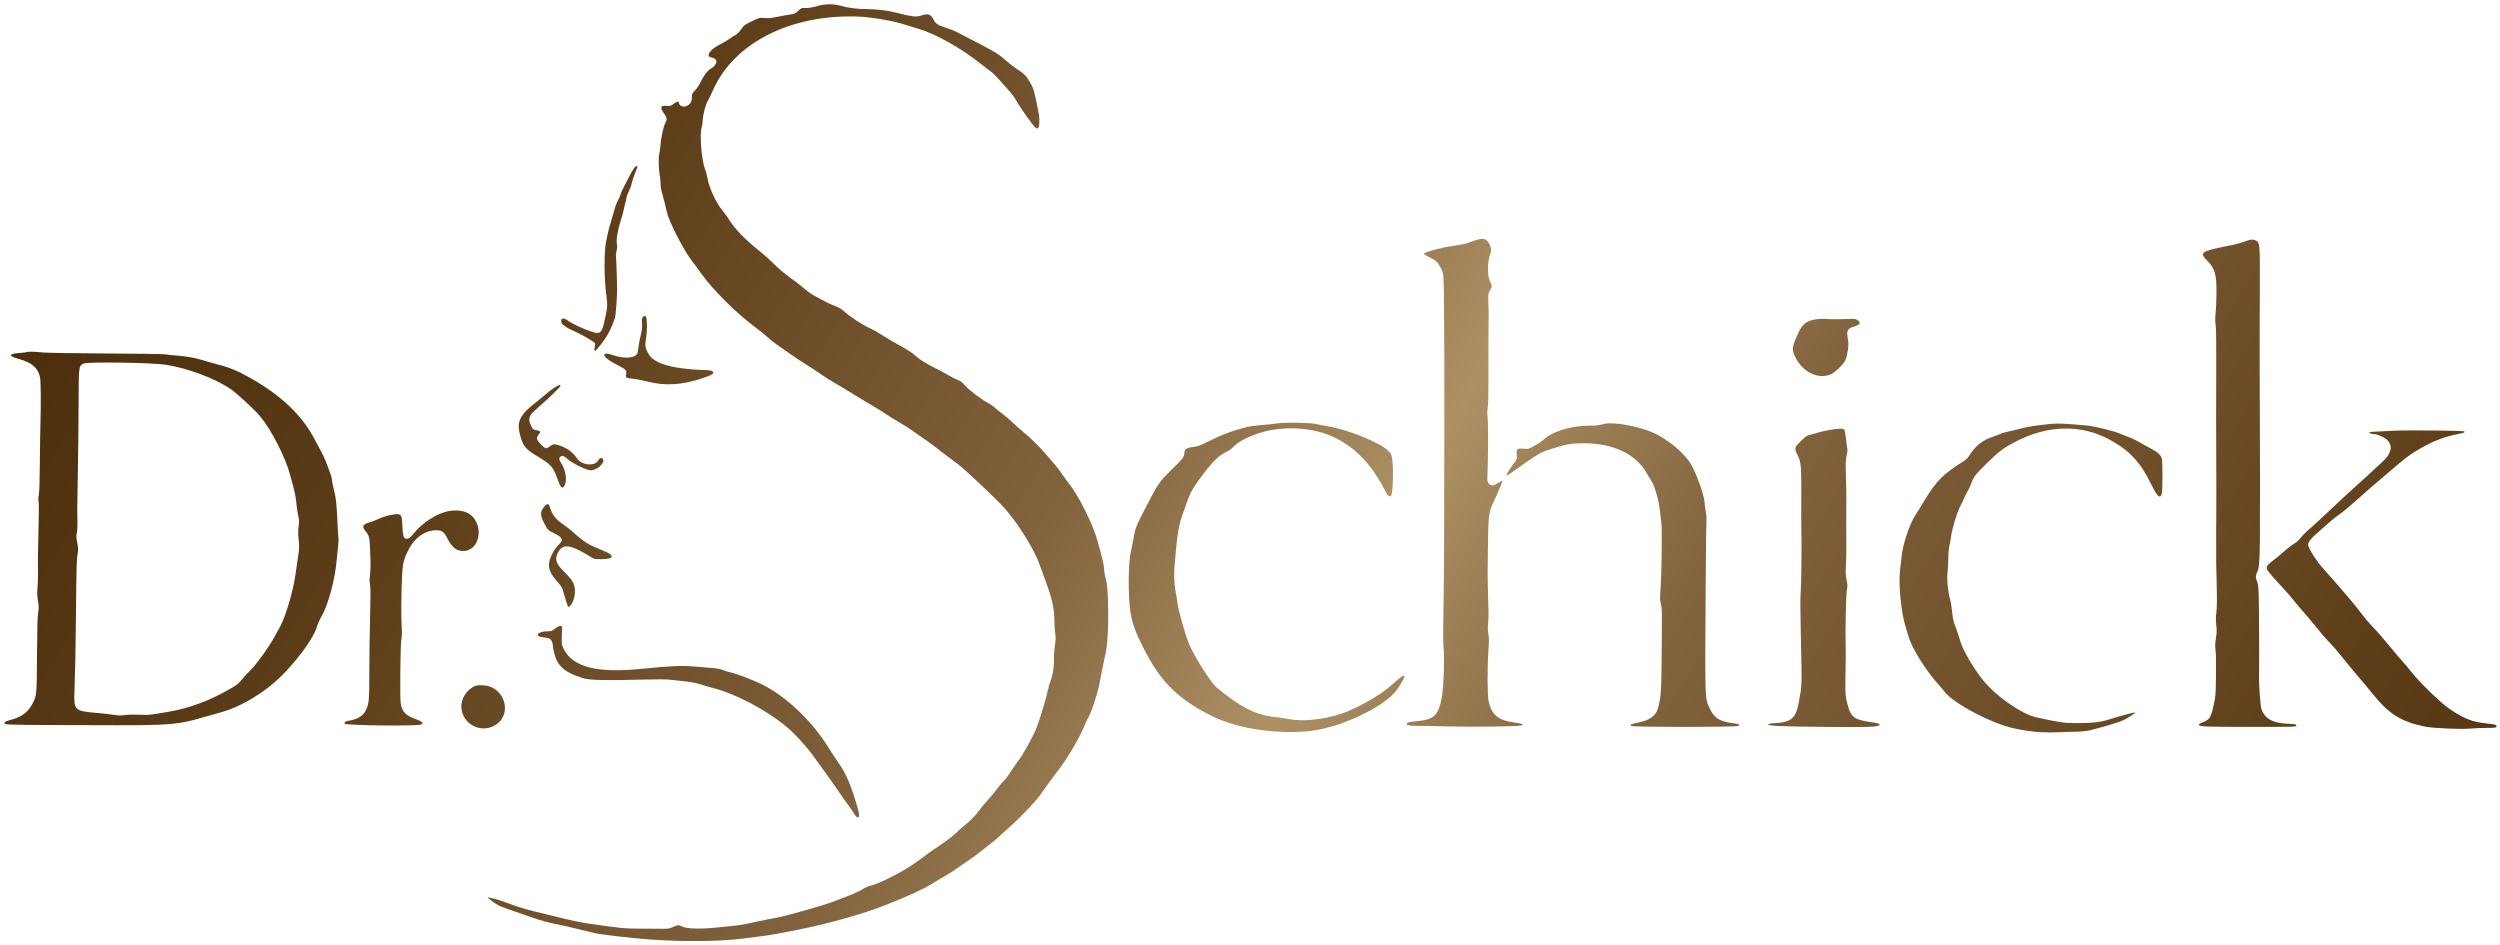
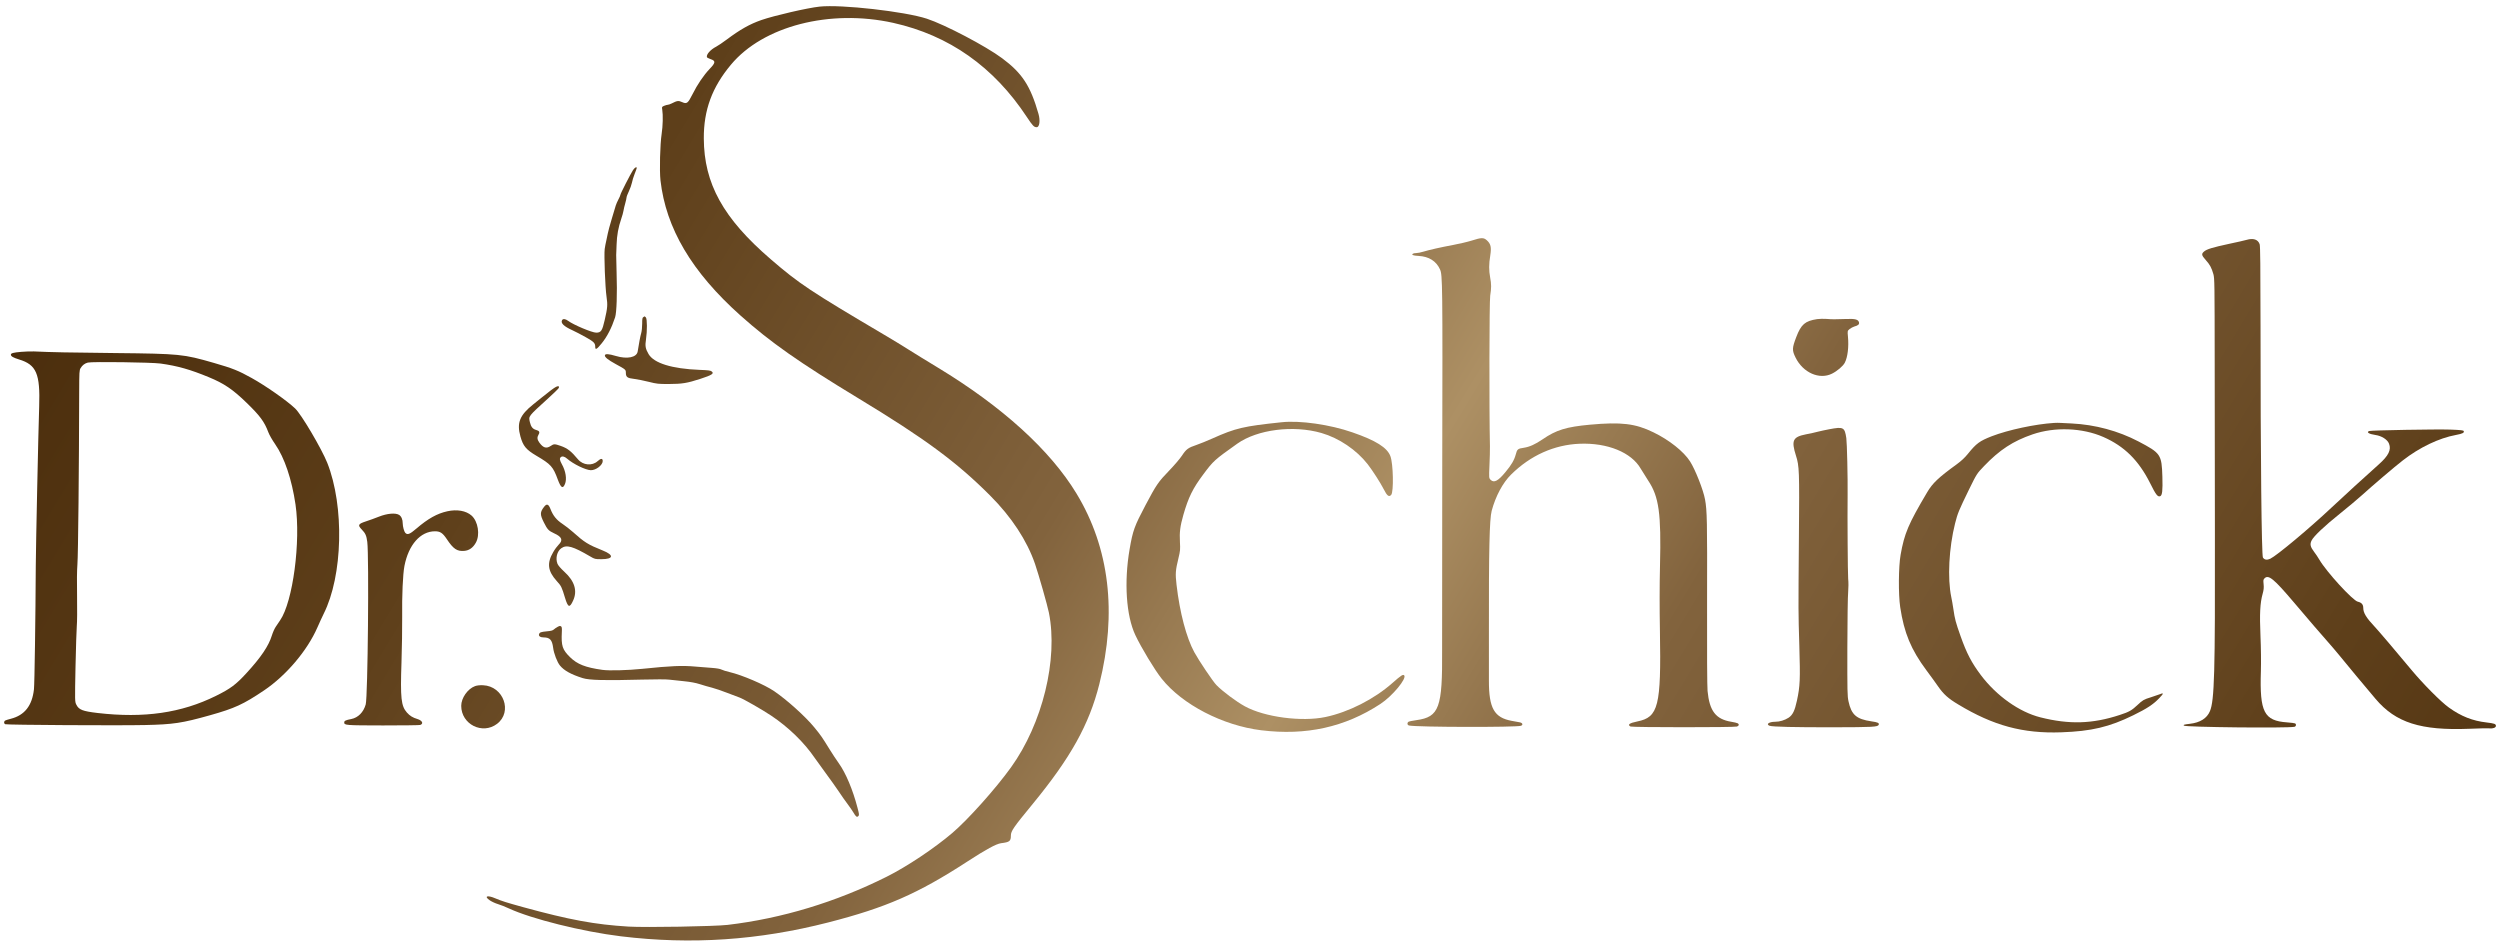
<svg xmlns="http://www.w3.org/2000/svg" viewBox="76 46 3675 1389" width="3675" height="1389" role="img" aria-label="Dr. Schick">
  <defs>
    <linearGradient id="gold" gradientUnits="userSpaceOnUse" x1="760" y1="14740" x2="37510" y2="-7484">
      <stop offset="0" stop-color="#442707" />
      <stop offset="0.22" stop-color="#5e3f1a" />
      <stop offset="0.4" stop-color="#82633d" />
      <stop offset="0.5" stop-color="#ad9064" />
      <stop offset="0.6" stop-color="#82633d" />
      <stop offset="0.8" stop-color="#5e3f1a" />
      <stop offset="1" stop-color="#442707" />
    </linearGradient>
  </defs>
  <g transform="translate(0,1520) scale(0.1,-0.1)" fill="url(#gold)" stroke="none">
-     <path d="M12770 14650 c-72 -20 -125 -29 -168 -28 -59 2 -65 0 -100 -34 -49 -47 -66 -55 -137 -63 -33 -4 -112 -18 -175 -32 -92 -19 -130 -23 -191 -18 -76 7 -76 7 -190 -49 -86 -42 -119 -63 -133 -87 -29 -49 -76 -99 -110 -116 -17 -8 -54 -33 -82 -54 -28 -21 -91 -58 -140 -82 -147 -73 -216 -175 -128 -191 104 -20 99 -101 -9 -166 -49 -29 -107 -106 -147 -195 -18 -40 -51 -91 -81 -121 -47 -51 -49 -55 -49 -112 0 -69 -38 -115 -105 -128 -38 -7 -85 22 -85 53 0 28 -30 23 -76 -12 -46 -35 -51 -37 -105 -31 -92 11 -101 -27 -30 -124 38 -52 39 -76 6 -140 -26 -51 -60 -222 -70 -347 -3 -36 -10 -84 -16 -107 -12 -45 -5 -242 11 -311 5 -22 10 -71 10 -109 0 -41 9 -100 24 -150 25 -88 50 -186 71 -281 30 -134 250 -562 359 -700 18 -22 82 -110 143 -195 175 -245 528 -595 808 -800 55 -40 127 -99 160 -130 33 -31 94 -80 135 -109 41 -28 136 -94 210 -147 74 -52 173 -118 220 -146 47 -27 141 -89 210 -137 69 -48 157 -105 195 -126 64 -35 187 -110 415 -250 47 -29 130 -79 185 -110 55 -32 133 -81 175 -110 41 -29 134 -86 207 -128 73 -41 167 -102 210 -135 43 -32 110 -79 148 -104 39 -25 107 -74 151 -109 133 -104 233 -180 327 -248 89 -63 394 -347 642 -595 208 -208 488 -642 575 -891 16 -44 58 -161 95 -260 92 -247 126 -406 125 -587 0 -48 5 -121 11 -163 10 -64 9 -98 -6 -204 -10 -70 -15 -148 -13 -172 9 -79 -12 -229 -43 -310 -16 -42 -36 -110 -44 -150 -24 -117 -104 -385 -164 -548 -48 -127 -201 -405 -280 -506 -26 -33 -73 -100 -104 -150 -30 -49 -75 -108 -98 -130 -23 -22 -74 -83 -113 -135 -39 -52 -103 -129 -142 -170 -39 -41 -89 -102 -111 -135 -42 -62 -140 -161 -228 -230 -27 -21 -84 -71 -125 -111 -41 -39 -114 -96 -161 -127 -88 -57 -285 -196 -419 -297 -156 -117 -541 -315 -662 -340 -34 -7 -81 -27 -119 -52 -35 -22 -115 -60 -179 -85 -63 -24 -164 -64 -225 -88 -159 -63 -747 -229 -885 -250 -25 -4 -83 -15 -130 -25 -282 -62 -376 -80 -470 -89 -58 -6 -175 -18 -260 -26 -220 -24 -440 -18 -497 13 -54 28 -72 28 -141 -5 -47 -22 -70 -26 -132 -26 -41 1 -187 2 -325 2 -259 1 -277 2 -760 71 -143 21 -287 51 -530 112 -88 22 -223 55 -300 73 -132 32 -285 80 -436 139 -75 28 -229 69 -236 63 -7 -8 108 -92 163 -120 29 -15 139 -55 245 -90 107 -36 223 -76 259 -90 74 -29 263 -80 360 -97 36 -6 148 -31 250 -56 102 -25 230 -56 285 -69 100 -24 541 -75 825 -96 492 -35 1037 -29 1375 16 99 13 223 29 275 35 52 6 151 21 220 35 69 13 208 41 310 60 441 87 958 233 1294 367 330 131 533 224 664 305 75 47 170 103 210 125 41 23 108 66 150 96 43 30 122 85 177 122 55 37 139 99 185 137 47 38 112 89 145 113 33 24 96 78 141 120 44 41 126 116 182 165 127 113 365 368 414 443 41 64 96 139 286 392 128 171 297 465 364 635 11 28 35 79 55 114 37 67 119 312 147 441 9 41 30 147 46 235 17 88 37 185 45 215 38 152 54 459 42 815 -6 190 -14 252 -42 355 -8 30 -15 79 -15 110 -1 51 -21 139 -99 417 -65 235 -275 656 -413 829 -30 38 -79 104 -107 147 -29 44 -74 102 -99 130 -26 29 -86 99 -134 157 -85 102 -258 271 -348 340 -25 18 -85 73 -135 120 -49 48 -117 106 -150 130 -33 24 -83 64 -111 89 -28 26 -79 62 -115 80 -95 50 -278 190 -337 258 -41 48 -63 64 -110 81 -32 12 -96 45 -143 73 -46 29 -130 73 -186 100 -116 54 -238 132 -303 194 -26 25 -112 80 -200 128 -85 46 -201 114 -257 151 -56 37 -146 87 -200 113 -114 53 -282 163 -367 240 -44 40 -81 61 -150 88 -50 19 -118 51 -151 70 -33 19 -95 53 -138 75 -43 22 -110 69 -150 104 -40 35 -106 87 -147 116 -126 89 -242 185 -312 259 -38 39 -121 113 -185 165 -243 196 -372 329 -478 495 -27 43 -66 96 -85 118 -86 93 -202 344 -220 475 -6 38 -21 95 -35 127 -50 119 -83 516 -51 616 9 28 16 77 16 107 0 71 44 240 77 291 13 21 48 92 77 158 308 687 1132 1107 2116 1076 202 -6 543 -65 710 -122 41 -14 130 -41 196 -60 243 -69 633 -289 919 -519 50 -40 111 -87 136 -104 25 -17 70 -59 100 -94 30 -35 95 -107 145 -161 60 -65 107 -127 138 -184 51 -92 227 -342 271 -383 20 -19 29 -22 43 -14 21 14 28 128 13 207 -70 358 -74 371 -133 472 -56 95 -77 116 -188 190 -52 34 -135 99 -184 143 -93 83 -164 125 -521 307 -77 39 -160 83 -185 97 -25 14 -90 40 -146 57 -121 37 -160 62 -190 121 -42 84 -82 97 -188 60 -63 -23 -138 -14 -351 41 -130 34 -271 52 -420 55 -169 2 -285 15 -385 44 -126 36 -245 36 -370 0z" />
-     <path d="M10067 12248 c-18 -29 -46 -78 -60 -108 -15 -30 -34 -66 -41 -80 -36 -64 -86 -171 -86 -183 0 -8 -13 -39 -29 -68 -16 -30 -33 -70 -39 -89 -5 -19 -32 -109 -60 -200 -27 -91 -53 -185 -57 -210 -4 -25 -14 -72 -22 -105 -36 -141 -34 -570 3 -827 18 -127 14 -164 -36 -383 -36 -152 -61 -171 -180 -132 -122 40 -288 117 -344 159 -74 56 -120 45 -102 -26 7 -28 87 -82 176 -119 89 -38 301 -158 314 -179 7 -12 7 -29 -1 -60 -15 -56 -1 -70 32 -32 136 157 203 275 267 469 9 27 29 291 29 390 1 99 -11 464 -16 500 -3 22 1 63 9 91 10 39 11 64 3 103 -11 60 16 218 63 356 15 45 31 102 35 126 4 24 15 74 26 110 10 36 19 75 19 85 0 11 15 52 34 91 19 40 40 98 45 129 6 31 27 93 46 138 19 45 35 87 35 94 0 29 -32 8 -63 -40z" />
-     <path d="M22410 11194 c-106 -39 -139 -46 -325 -74 -166 -24 -395 -91 -395 -114 0 -3 33 -22 73 -42 108 -54 130 -75 178 -166 43 -83 43 -83 47 -688 2 -333 4 -643 4 -690 -1 -213 -2 -1233 -1 -1300 1 -41 0 -264 -1 -495 -1 -231 -1 -598 -1 -815 1 -217 -4 -645 -9 -950 -7 -360 -7 -581 -1 -630 19 -142 3 -596 -25 -745 -51 -263 -115 -324 -363 -346 -112 -10 -151 -20 -151 -39 0 -22 47 -32 149 -30 58 1 259 -2 446 -8 336 -10 1052 -1 1088 13 44 18 23 27 -108 45 -229 30 -328 113 -372 310 -20 88 -21 502 -2 769 9 119 8 167 -1 213 -9 42 -11 90 -5 166 5 59 8 121 7 137 -2 45 -15 546 -14 575 12 1007 -5 865 136 1178 48 107 85 197 81 200 -3 4 -18 -1 -33 -10 -87 -55 -112 -63 -140 -47 -46 26 -53 52 -46 174 10 185 12 745 2 824 -7 51 -6 95 2 140 7 42 11 186 10 391 -1 309 0 755 3 940 0 47 -1 144 -4 215 -4 128 -3 131 24 177 34 58 34 62 -3 140 -39 82 -35 290 9 401 17 44 13 83 -14 137 -46 91 -93 100 -245 44z" />
-     <path d="M33740 11184 c-52 -19 -133 -41 -180 -49 -157 -28 -325 -67 -368 -87 -69 -33 -67 -57 11 -136 118 -121 142 -205 139 -482 -1 -107 -6 -239 -12 -292 -8 -70 -8 -120 0 -176 6 -47 10 -242 9 -483 -2 -554 -2 -755 -2 -884 4 -881 4 -1396 2 -1510 -2 -77 -2 -183 -1 -235 1 -106 1 -266 0 -320 -1 -19 2 -184 7 -365 6 -249 5 -354 -4 -426 -10 -73 -10 -116 -2 -187 9 -76 9 -109 -5 -193 -12 -81 -14 -117 -5 -182 6 -48 8 -204 6 -377 -4 -284 -6 -300 -35 -428 -42 -188 -55 -207 -165 -252 -31 -12 -54 -27 -52 -33 9 -29 78 -32 747 -32 678 0 685 0 685 20 0 19 -9 20 -135 26 -211 9 -329 77 -379 219 -11 31 -35 350 -33 440 3 159 3 626 -1 960 -5 379 -6 409 -26 464 -27 76 -26 96 5 158 29 58 38 266 35 818 0 58 0 125 0 150 2 65 2 530 0 775 -2 390 -5 1279 -4 1380 0 55 0 147 0 205 -1 58 0 404 2 770 3 737 3 733 -60 765 -41 22 -73 18 -179 -21z" />
-     <path d="M10211 10081 c-15 -15 -17 -29 -13 -94 3 -56 -1 -97 -16 -159 -18 -72 -29 -134 -48 -264 -12 -87 -176 -107 -362 -45 -73 24 -98 28 -114 20 -46 -25 14 -79 191 -172 119 -63 123 -67 115 -131 -8 -52 -7 -52 116 -66 49 -6 146 -25 217 -43 238 -60 483 -46 760 44 175 57 207 76 180 107 -15 17 -36 20 -185 25 -260 10 -494 52 -613 112 -90 46 -120 73 -158 145 -37 69 -41 101 -23 213 18 118 16 292 -4 311 -19 20 -20 20 -43 -3z" />
-     <path d="M27472 10049 c-170 -26 -220 -68 -300 -254 -72 -165 -73 -198 -18 -311 107 -216 339 -326 519 -246 66 29 190 150 215 210 30 71 52 217 41 277 -29 165 -22 180 96 218 81 26 93 52 42 91 -26 19 -39 21 -145 17 -184 -6 -242 -6 -317 1 -38 4 -98 2 -133 -3z" />
-     <path d="M1158 9565 c-3 -3 -53 -9 -112 -14 -163 -12 -166 -44 -11 -87 199 -56 285 -132 314 -274 11 -59 14 -407 6 -655 -3 -82 -7 -343 -9 -580 -2 -278 -7 -450 -15 -486 -8 -37 -9 -75 -3 -111 5 -31 4 -205 -2 -404 -5 -192 -9 -385 -9 -429 1 -44 2 -141 2 -215 1 -74 -3 -171 -8 -215 -7 -61 -5 -105 7 -183 14 -89 14 -114 3 -175 -10 -52 -14 -226 -17 -621 -4 -599 -4 -596 -64 -716 -64 -126 -163 -201 -318 -241 -89 -23 -112 -38 -86 -60 18 -15 202 -17 1639 -20 781 -1 922 12 1265 115 63 19 171 49 240 67 314 81 684 303 940 566 240 246 448 536 495 690 15 49 46 119 69 158 98 163 203 551 226 838 5 61 14 152 20 201 7 49 9 100 6 115 -4 14 -11 125 -16 246 -11 258 -21 351 -55 481 -14 53 -25 110 -25 128 -1 17 -8 49 -16 71 -9 22 -31 85 -50 139 -19 55 -57 142 -86 195 -28 53 -76 143 -107 201 -184 347 -484 633 -924 884 -214 122 -319 164 -562 227 -44 11 -120 33 -170 49 -100 31 -242 55 -385 65 -52 3 -120 10 -150 16 -30 5 -431 11 -890 13 -466 3 -870 9 -915 15 -86 11 -218 14 -227 6z m2042 -187 c323 -52 711 -197 945 -353 85 -56 352 -302 436 -401 164 -194 376 -607 445 -869 13 -49 37 -139 53 -198 16 -60 32 -149 36 -200 3 -51 15 -132 26 -181 18 -80 19 -99 9 -172 -9 -63 -9 -109 0 -194 12 -114 11 -132 -15 -295 -8 -49 -22 -146 -31 -215 -31 -235 -143 -617 -223 -765 -21 -38 -62 -112 -90 -163 -83 -152 -267 -406 -347 -481 -39 -36 -94 -96 -122 -132 -54 -70 -80 -90 -207 -161 -282 -160 -572 -267 -850 -316 -300 -53 -315 -55 -453 -48 -86 4 -162 2 -211 -5 -62 -9 -94 -9 -176 4 -55 9 -163 21 -240 27 -328 27 -341 39 -331 305 10 256 18 639 22 1080 8 782 10 869 24 947 12 70 12 87 -4 168 -16 78 -17 98 -6 152 7 35 11 106 9 158 -5 155 -4 253 5 710 5 239 10 674 11 965 2 621 1 613 71 650 54 29 1012 15 1214 -17z" />
-     <path d="M8898 9034 c-37 -25 -90 -66 -119 -92 -29 -26 -76 -65 -104 -87 -286 -220 -329 -310 -261 -543 39 -134 82 -183 241 -277 201 -118 237 -158 300 -335 49 -139 73 -159 107 -90 37 72 11 228 -52 321 -34 50 -37 71 -14 93 26 26 50 19 111 -35 63 -56 235 -143 315 -160 99 -22 257 118 193 171 -21 17 -42 6 -66 -34 -48 -83 -237 -65 -301 28 -61 90 -141 152 -243 191 -87 32 -114 32 -160 -5 -53 -42 -71 -39 -132 26 -75 80 -77 91 -18 170 14 20 -4 33 -56 42 -40 6 -46 11 -68 55 -55 112 -42 155 78 258 167 143 351 321 351 340 0 20 -38 6 -102 -37z" />
-     <path d="M19530 8515 c-47 -7 -150 -18 -230 -24 -80 -6 -170 -18 -200 -25 -207 -51 -380 -116 -588 -220 -115 -58 -144 -68 -215 -77 -94 -11 -127 -35 -127 -92 0 -50 -30 -89 -178 -232 -167 -162 -204 -210 -310 -412 -223 -425 -232 -446 -258 -599 -13 -76 -30 -163 -38 -192 -24 -86 -39 -339 -33 -552 11 -428 49 -566 269 -976 216 -404 460 -642 893 -870 387 -203 919 -296 1455 -255 465 37 1160 362 1334 624 161 244 132 258 -99 47 -153 -140 -514 -343 -735 -414 -265 -86 -566 -116 -760 -77 -58 11 -152 25 -210 31 -276 27 -514 148 -856 434 -84 71 -332 461 -403 636 -66 161 -164 512 -177 635 -3 33 -15 102 -25 154 -21 103 -25 280 -8 416 5 44 13 136 18 205 12 155 45 355 72 429 11 31 40 114 64 185 75 217 105 271 281 501 124 162 224 257 310 296 47 22 85 49 124 89 65 67 197 136 375 195 307 101 724 89 1017 -29 349 -141 604 -390 818 -800 51 -97 73 -118 98 -92 32 32 40 467 10 581 -16 62 -85 122 -226 193 -222 114 -528 218 -726 248 -56 8 -126 22 -156 30 -76 22 -461 28 -580 9z" />
-     <path d="M24350 8510 c-86 -20 -153 -31 -164 -27 -7 3 -73 1 -147 -3 -230 -14 -468 -93 -577 -193 -31 -29 -97 -74 -147 -101 -89 -48 -90 -49 -162 -42 -94 8 -104 -1 -97 -87 5 -54 3 -66 -18 -94 -99 -134 -146 -213 -129 -213 5 0 38 20 73 45 393 279 419 294 576 344 228 73 295 85 492 85 421 0 757 -160 911 -431 18 -32 45 -76 60 -99 59 -86 121 -290 138 -449 6 -50 15 -126 21 -170 17 -119 6 -834 -16 -1082 -4 -39 0 -87 10 -130 19 -85 18 -52 13 -708 -4 -567 -10 -659 -53 -821 -30 -115 -120 -180 -292 -216 -103 -20 -124 -30 -104 -50 18 -18 1553 -18 1575 1 24 20 13 28 -46 35 -227 28 -303 73 -374 222 -72 153 -70 86 -60 1768 4 544 9 1001 12 1015 3 15 -1 62 -10 106 -8 44 -15 95 -15 113 0 98 -85 355 -182 551 -88 178 -352 404 -593 508 -203 88 -570 153 -695 123z" />
-     <path d="M30910 8509 c-225 -24 -339 -41 -422 -63 -51 -14 -137 -35 -190 -46 -54 -11 -115 -28 -136 -39 -21 -11 -74 -31 -118 -45 -143 -47 -251 -135 -339 -278 -19 -30 -49 -59 -83 -80 -297 -185 -399 -287 -574 -578 -41 -69 -103 -168 -137 -220 -80 -124 -183 -433 -196 -593 -3 -39 -13 -122 -22 -183 -30 -213 11 -644 81 -864 14 -41 32 -102 41 -135 48 -172 256 -505 439 -705 23 -25 61 -71 85 -102 133 -177 693 -474 1031 -546 222 -48 409 -65 635 -56 116 4 253 8 305 9 52 1 129 10 170 19 161 39 422 117 485 145 64 29 189 110 181 118 -6 6 -273 -66 -382 -103 -117 -39 -245 -54 -489 -54 -168 0 -246 11 -584 86 -216 47 -605 321 -786 552 -151 192 -301 455 -334 583 -10 41 -38 123 -61 184 -35 91 -44 128 -52 220 -5 60 -20 153 -34 205 -33 126 -48 295 -34 402 5 45 10 130 10 189 0 65 7 144 19 200 10 52 22 117 25 144 14 102 87 339 128 415 22 41 49 98 60 125 11 28 32 70 48 95 16 25 41 79 56 120 37 103 60 133 241 311 169 164 234 213 403 302 471 249 964 263 1380 40 301 -161 464 -335 624 -664 89 -184 132 -220 155 -132 12 48 13 466 0 514 -12 48 -69 99 -161 145 -40 20 -109 58 -153 85 -44 26 -111 60 -150 74 -38 14 -107 42 -152 61 -91 39 -376 109 -480 118 -338 31 -435 35 -533 25z" />
-     <path d="M27658 8420 c-58 -10 -135 -27 -170 -38 -35 -11 -88 -26 -118 -33 -49 -11 -65 -21 -137 -92 -97 -94 -99 -100 -49 -208 58 -125 57 -107 54 -909 0 -52 1 -138 2 -190 6 -223 -1 -842 -10 -925 -7 -62 -6 -280 4 -710 15 -664 16 -645 -33 -908 -41 -221 -112 -284 -336 -296 -88 -5 -110 -9 -110 -21 0 -22 176 -29 884 -36 588 -5 718 -1 745 26 19 19 -8 29 -140 48 -220 32 -275 72 -318 230 -40 147 -42 178 -38 427 6 307 6 362 3 480 -7 201 6 750 19 811 10 52 10 72 -5 139 -14 63 -16 102 -10 214 4 75 6 161 6 191 -1 30 -1 215 -1 410 2 512 2 495 -5 729 -5 182 -4 224 10 283 11 41 15 82 11 101 -4 18 -13 85 -20 149 -7 65 -19 125 -26 133 -16 19 -73 18 -212 -5z" />
-     <path d="M35930 8408 c-295 -14 -332 -17 -338 -23 -12 -11 23 -25 63 -25 44 0 156 -48 193 -83 94 -88 68 -205 -76 -335 -47 -42 -129 -117 -181 -167 -53 -49 -164 -150 -246 -224 -83 -74 -238 -217 -344 -319 -107 -101 -236 -220 -286 -263 -51 -43 -111 -103 -133 -133 -27 -35 -64 -68 -103 -91 -33 -19 -102 -73 -152 -118 -51 -46 -125 -107 -165 -136 -76 -56 -93 -84 -74 -126 12 -26 130 -162 247 -285 39 -41 107 -120 150 -175 44 -55 107 -130 140 -166 33 -37 94 -108 135 -159 145 -179 199 -241 257 -298 32 -31 105 -115 161 -187 56 -71 156 -193 222 -270 67 -77 172 -203 235 -281 246 -304 409 -407 770 -485 112 -24 535 -42 677 -29 51 5 155 10 231 10 116 0 139 3 144 16 11 28 -14 36 -150 50 -204 20 -338 74 -547 219 -135 94 -428 380 -555 540 -44 55 -100 123 -126 150 -26 28 -82 93 -125 146 -148 180 -229 274 -320 369 -50 52 -118 132 -151 177 -34 45 -90 117 -126 160 -36 43 -85 101 -109 130 -57 69 -268 310 -340 389 -97 107 -218 298 -218 346 0 46 49 103 198 230 47 40 108 94 136 119 28 25 85 70 126 99 84 60 127 96 344 290 83 74 183 161 221 192 39 32 102 85 140 119 252 220 335 283 493 372 190 108 345 167 536 205 99 20 115 26 102 40 -14 13 -821 21 -1056 10z" />
-     <path d="M8766 7299 c-71 -85 -71 -130 1 -264 48 -90 48 -90 132 -131 133 -64 149 -100 77 -168 -24 -22 -62 -72 -84 -111 -96 -170 -83 -276 57 -431 47 -52 75 -93 82 -119 33 -121 71 -241 78 -248 37 -37 108 119 103 227 -4 104 -35 160 -154 276 -127 125 -148 188 -95 290 57 112 150 117 334 18 67 -36 138 -78 159 -92 36 -24 47 -26 145 -26 184 0 201 55 39 120 -230 91 -287 126 -460 281 -41 36 -109 90 -152 118 -98 66 -158 145 -183 241 -14 58 -41 64 -79 19z" />
-     <path d="M7374 7230 c-175 -25 -403 -168 -536 -336 -48 -62 -76 -80 -115 -72 -30 6 -42 48 -48 182 -5 135 -13 162 -48 175 -38 15 -217 -24 -294 -63 -38 -19 -96 -42 -129 -51 -112 -32 -129 -61 -73 -131 60 -75 62 -83 71 -319 7 -157 6 -247 -2 -315 -9 -72 -9 -111 0 -158 8 -47 8 -168 0 -480 -6 -229 -11 -589 -11 -800 1 -420 -5 -479 -56 -573 -42 -77 -125 -126 -245 -143 -50 -8 -72 -24 -59 -45 16 -26 1073 -37 1120 -12 41 22 21 44 -73 78 -150 53 -203 107 -225 228 -14 73 -6 864 9 949 8 46 10 103 5 175 -9 133 -7 498 5 742 10 212 24 262 111 426 84 156 235 257 385 258 93 0 116 -16 170 -119 71 -136 135 -186 234 -186 216 0 306 309 144 498 -68 80 -190 113 -340 92z" />
-     <path d="M8922 5501 c-47 -37 -57 -41 -109 -41 -161 0 -207 -79 -53 -91 88 -7 115 -30 125 -106 35 -287 130 -392 440 -491 96 -31 326 -37 875 -22 198 5 354 5 400 -1 41 -5 138 -15 215 -23 97 -10 169 -23 235 -44 52 -17 131 -40 175 -51 347 -88 789 -320 1102 -579 120 -100 318 -319 412 -457 30 -44 105 -147 166 -230 61 -82 142 -197 180 -255 38 -58 97 -141 130 -185 34 -44 76 -106 95 -137 36 -60 58 -77 72 -56 13 22 9 48 -25 168 -83 285 -166 481 -259 608 -33 46 -106 158 -163 248 -240 386 -616 744 -965 919 -138 69 -379 161 -475 182 -38 8 -90 24 -115 35 -31 14 -79 23 -155 29 -60 5 -168 14 -240 20 -192 18 -370 10 -785 -32 -662 -69 -1024 24 -1156 296 -31 63 -31 64 -21 295 3 53 -35 53 -101 1z" />
-     <path d="M7758 4661 c-127 -42 -224 -185 -216 -320 16 -261 314 -399 524 -243 233 174 95 557 -205 568 -42 2 -88 0 -103 -5z" />
+     <path d="M12810 14643 c-180 -19 -669 -132 -859 -198 -169 -59 -313 -140 -509 -287 -59 -44 -128 -91 -154 -104 -84 -43 -149 -116 -136 -155 2 -6 26 -18 53 -28 78 -25 75 -53 -13 -144 -86 -90 -181 -229 -252 -372 -68 -135 -84 -147 -153 -116 -53 24 -72 22 -152 -19 -22 -11 -47 -20 -57 -20 -10 0 -35 -7 -54 -15 -35 -15 -36 -16 -29 -57 13 -78 9 -241 -9 -358 -23 -151 -33 -539 -17 -681 80 -705 460 -1347 1176 -1987 441 -394 862 -689 1728 -1214 986 -597 1450 -940 1942 -1433 314 -314 542 -661 660 -1005 54 -158 182 -607 204 -717 137 -685 -94 -1629 -557 -2273 -226 -314 -629 -765 -862 -964 -264 -225 -669 -496 -968 -645 -744 -372 -1540 -613 -2337 -707 -188 -22 -1210 -40 -1455 -25 -495 30 -868 99 -1550 286 -253 70 -310 88 -410 130 -119 51 -170 30 -77 -32 27 -18 79 -42 116 -53 38 -11 110 -40 162 -64 332 -154 1080 -341 1649 -410 1031 -125 2018 -59 3045 204 849 218 1315 421 2043 894 280 182 426 261 498 271 125 15 144 30 144 112 0 66 37 120 320 464 559 680 831 1169 980 1762 263 1049 149 2003 -335 2801 -387 639 -1092 1279 -2040 1853 -154 93 -349 213 -434 267 -85 54 -242 150 -350 213 -1094 646 -1252 751 -1671 1112 -699 602 -981 1112 -984 1776 -2 417 121 751 398 1083 473 569 1455 822 2386 616 821 -183 1479 -646 1966 -1386 84 -127 104 -148 143 -148 42 0 55 97 27 195 -118 413 -239 599 -535 819 -239 178 -841 494 -1106 581 -323 106 -1258 212 -1575 178z" />
+     <path d="M10065 12239 c-37 -57 -185 -346 -185 -363 0 -7 -13 -38 -29 -67 -16 -30 -33 -70 -39 -89 -5 -19 -32 -109 -60 -200 -27 -91 -53 -185 -57 -210 -4 -25 -14 -72 -22 -105 -8 -33 -19 -89 -24 -125 -11 -90 7 -565 27 -702 18 -122 15 -160 -27 -343 -36 -159 -54 -185 -125 -185 -61 0 -335 115 -413 174 -40 30 -76 33 -89 9 -23 -43 27 -91 153 -148 44 -20 132 -66 196 -102 121 -68 139 -87 139 -143 0 -49 23 -36 95 53 80 98 146 227 197 382 23 71 32 347 22 655 -4 129 -6 246 -6 260 1 14 4 84 6 155 4 137 25 252 69 381 14 39 28 91 32 115 4 24 15 74 26 110 10 36 19 75 19 85 0 11 15 52 34 91 19 40 39 96 45 126 5 29 23 88 40 130 17 43 31 82 31 87 0 24 -30 7 -55 -31z" />
+     <path d="M22396 11204 c-60 -19 -184 -48 -275 -65 -188 -35 -346 -71 -440 -99 -35 -11 -80 -20 -100 -20 -20 0 -42 -4 -50 -9 -27 -17 0 -29 81 -33 152 -8 260 -75 316 -198 37 -81 39 -196 33 -2860 -2 -1279 -3 -2507 -2 -2730 6 -856 -42 -989 -377 -1036 -58 -8 -111 -19 -119 -25 -21 -18 -16 -48 10 -54 114 -25 1580 -28 1645 -4 35 13 24 43 -18 51 -19 3 -71 13 -116 21 -259 47 -338 186 -337 592 0 88 0 396 0 685 -2 1227 8 1688 41 1812 58 215 163 412 286 533 283 280 633 437 1007 452 409 16 761 -127 898 -367 24 -41 73 -119 109 -174 159 -238 193 -483 174 -1252 -7 -297 -7 -623 -1 -964 19 -1099 -22 -1263 -331 -1325 -118 -24 -151 -48 -101 -75 26 -13 1529 -14 1565 0 30 11 34 35 9 48 -10 6 -52 15 -93 22 -228 37 -321 158 -349 454 -6 60 -9 586 -7 1306 3 1191 0 1346 -30 1508 -25 139 -143 438 -220 559 -92 145 -307 316 -539 428 -266 130 -473 154 -934 112 -347 -32 -496 -78 -695 -215 -109 -74 -191 -111 -275 -124 -90 -13 -99 -20 -120 -101 -22 -81 -64 -153 -152 -258 -106 -129 -167 -161 -215 -114 -27 27 -27 27 -19 214 5 102 8 229 7 281 -12 564 -9 2135 4 2213 18 111 18 172 -1 270 -19 102 -19 195 2 322 19 122 8 171 -53 225 -45 39 -79 39 -218 -6z" />
+     <path d="M33785 11214 c-27 -8 -144 -35 -260 -59 -243 -53 -324 -77 -365 -112 -42 -35 -38 -56 24 -125 60 -66 86 -113 113 -209 17 -60 18 -138 19 -1319 0 -690 1 -1820 3 -2510 4 -2021 -7 -2438 -73 -2594 -44 -106 -145 -169 -296 -186 -84 -10 -99 -14 -86 -27 23 -23 1517 -39 1624 -17 24 5 31 37 10 50 -7 4 -60 11 -118 15 -339 24 -404 151 -385 749 4 138 2 338 -6 521 -14 328 -6 484 32 621 16 57 19 88 14 140 -6 59 -5 68 14 87 58 58 137 -7 433 -356 244 -288 388 -455 484 -563 56 -63 135 -156 176 -206 90 -112 422 -511 540 -649 296 -349 664 -466 1375 -438 142 6 276 9 298 6 52 -6 95 11 95 36 0 29 -22 37 -139 51 -202 23 -371 89 -551 218 -116 82 -382 350 -554 557 -236 284 -472 561 -536 630 -127 135 -170 206 -170 279 0 50 -26 79 -80 91 -74 16 -462 440 -565 617 -20 35 -55 86 -77 115 -56 73 -65 113 -38 167 29 62 192 216 420 398 107 85 249 205 315 264 166 150 485 422 605 515 246 192 535 330 782 375 95 18 125 32 115 56 -4 13 -39 17 -199 23 -199 7 -1162 -10 -1191 -21 -46 -17 -3 -45 90 -58 94 -13 179 -68 202 -129 35 -90 -8 -176 -149 -302 -211 -188 -506 -458 -695 -635 -325 -306 -804 -706 -901 -753 -49 -23 -86 -18 -109 17 -20 29 -35 1495 -35 3391 -1 897 -4 1188 -13 1215 -25 70 -92 93 -192 64z" />
+     <path d="M10218 10079 c-15 -8 -18 -25 -18 -98 0 -48 -6 -110 -14 -137 -13 -42 -34 -154 -52 -270 -13 -88 -154 -117 -320 -67 -108 32 -157 35 -162 10 -5 -26 44 -66 159 -129 146 -79 149 -82 149 -127 0 -64 22 -80 122 -91 48 -6 144 -25 215 -43 119 -30 139 -32 293 -32 199 1 269 12 466 76 169 55 205 78 167 108 -17 15 -50 19 -180 24 -406 16 -670 98 -749 232 -46 79 -53 119 -38 215 19 126 18 304 -2 324 -8 9 -16 16 -17 16 -1 0 -10 -5 -19 -11z" />
+     <path d="M27472 10049 c-177 -27 -236 -77 -307 -264 -62 -163 -63 -194 -10 -302 110 -222 350 -328 535 -236 78 39 164 112 189 162 42 81 60 235 46 381 -8 86 -8 86 24 113 18 14 49 31 69 37 57 15 76 32 69 62 -11 42 -56 54 -182 49 -174 -6 -215 -6 -295 1 -41 3 -103 2 -138 -3z" />
+     <path d="M1075 9568 c-119 -10 -155 -20 -155 -41 0 -25 33 -44 120 -71 255 -77 312 -210 296 -691 -12 -343 -49 -2076 -50 -2340 -4 -765 -18 -1745 -27 -1819 -27 -240 -137 -380 -340 -432 -35 -9 -72 -20 -81 -25 -23 -12 -23 -44 -1 -55 23 -11 1670 -21 2058 -12 412 9 541 28 953 144 362 102 487 159 792 364 326 219 638 587 786 927 29 67 71 157 92 200 282 560 306 1580 53 2219 -85 211 -380 712 -473 800 -121 115 -431 332 -638 447 -196 109 -278 142 -555 222 -451 130 -498 135 -1450 145 -677 7 -943 12 -1195 24 -41 2 -124 -1 -185 -6z m2045 -172 c251 -35 437 -88 708 -200 226 -93 353 -179 556 -376 198 -192 262 -278 321 -435 13 -36 58 -115 100 -175 138 -199 244 -515 299 -886 79 -544 -38 -1429 -226 -1702 -17 -26 -46 -68 -64 -95 -18 -26 -44 -84 -58 -130 -48 -154 -159 -319 -373 -552 -157 -171 -236 -229 -448 -334 -509 -252 -1057 -331 -1740 -252 -220 26 -275 47 -312 121 -23 45 -23 45 -13 560 6 283 15 553 19 600 5 47 7 238 4 425 -4 222 -2 389 5 480 11 124 24 1454 26 2525 1 306 2 327 21 359 25 42 62 70 106 81 63 16 940 4 1069 -14z" />
+     <path d="M8935 9054 c-29 -14 -107 -72 -217 -162 -29 -24 -82 -67 -118 -95 -200 -160 -246 -272 -190 -472 39 -141 82 -194 236 -285 214 -126 244 -159 315 -353 45 -120 73 -137 104 -62 30 71 12 189 -46 292 -31 57 -36 82 -17 101 21 21 57 13 95 -21 89 -78 272 -167 348 -169 76 -1 175 75 175 135 0 42 -28 41 -75 -2 -80 -73 -215 -61 -288 26 -102 122 -154 163 -257 199 -87 30 -98 30 -144 -1 -64 -43 -110 -30 -167 48 -33 45 -36 77 -13 117 23 37 13 57 -35 70 -50 13 -76 46 -92 115 -20 90 -30 77 275 355 76 69 142 133 148 144 15 27 -3 37 -37 20z" />
+     <path d="M19600 8533 c-561 -59 -674 -85 -1016 -238 -78 -35 -184 -78 -234 -95 -125 -42 -152 -62 -216 -159 -32 -48 -115 -144 -190 -222 -155 -160 -187 -206 -344 -503 -165 -313 -187 -372 -235 -651 -83 -482 -50 -974 84 -1260 85 -182 288 -518 388 -642 304 -381 897 -688 1463 -758 658 -81 1231 45 1752 387 177 116 393 377 349 421 -17 17 -47 -2 -171 -112 -270 -239 -645 -429 -985 -501 -350 -74 -895 -2 -1185 157 -125 68 -329 220 -419 313 -51 52 -257 358 -325 483 -116 213 -214 583 -261 992 -19 162 -15 212 27 384 28 116 29 131 23 245 -8 144 3 231 51 399 74 257 138 387 292 593 150 201 161 211 500 452 295 209 824 276 1237 157 259 -75 515 -248 680 -459 74 -96 189 -275 235 -366 50 -100 79 -122 111 -84 38 46 30 457 -12 568 -47 126 -213 231 -558 350 -330 115 -769 178 -1041 149z" />
+     <path d="M30955 8523 c-275 -17 -673 -102 -917 -196 -176 -69 -226 -105 -347 -255 -50 -62 -99 -107 -167 -157 -269 -195 -356 -278 -435 -412 -277 -468 -334 -603 -390 -918 -31 -174 -34 -581 -6 -770 57 -379 159 -624 385 -928 63 -84 141 -192 174 -240 78 -112 147 -175 295 -263 515 -311 950 -429 1513 -409 443 15 710 79 1060 251 200 98 293 159 380 250 72 75 71 85 -2 55 -29 -11 -84 -30 -123 -42 -97 -29 -121 -43 -190 -109 -88 -83 -126 -105 -265 -150 -401 -132 -742 -142 -1166 -35 -312 79 -646 316 -876 622 -136 181 -208 319 -297 570 -72 203 -85 251 -106 398 -9 61 -23 140 -31 177 -58 277 -35 725 56 1085 37 148 56 192 203 494 116 236 116 236 223 348 228 238 425 367 713 466 327 112 731 97 1041 -39 309 -136 518 -343 687 -679 85 -171 111 -205 148 -191 30 12 38 82 32 284 -10 330 -23 348 -352 521 -296 155 -637 247 -980 264 -60 3 -132 7 -160 8 -27 2 -72 2 -100 0z" />
+     <path d="M27650 8430 c-52 -10 -124 -25 -159 -34 -35 -10 -118 -28 -185 -41 -192 -38 -216 -90 -146 -311 50 -156 52 -218 44 -1199 -9 -1169 -9 -1071 6 -1595 15 -500 11 -596 -35 -809 -32 -149 -62 -210 -122 -251 -59 -38 -131 -60 -199 -60 -89 0 -140 -37 -81 -59 41 -15 360 -23 941 -22 583 1 650 5 663 37 10 26 -13 37 -106 50 -223 33 -295 96 -338 294 -17 78 -18 142 -17 795 1 391 6 756 12 813 5 62 6 140 0 195 -6 71 -12 922 -8 1232 3 248 -9 765 -19 834 -24 161 -42 171 -251 131z" />
+     <path d="M8756 7287 c-59 -77 -59 -112 -1 -227 52 -104 69 -122 151 -160 115 -52 134 -100 66 -167 -21 -21 -57 -69 -79 -108 -96 -163 -82 -278 50 -425 68 -75 74 -86 123 -249 44 -144 68 -152 119 -39 66 143 22 286 -130 424 -53 49 -90 92 -100 116 -32 82 -7 184 56 229 77 55 170 29 424 -120 68 -40 71 -41 165 -41 180 0 190 60 20 128 -215 86 -267 118 -440 273 -41 36 -109 90 -152 118 -88 58 -138 121 -175 216 -30 78 -56 86 -97 32z" />
+     <path d="M7335 7224 c-150 -33 -282 -107 -454 -254 -99 -85 -132 -97 -164 -62 -17 19 -36 90 -37 137 0 59 -20 105 -53 126 -53 33 -176 22 -297 -26 -52 -21 -138 -52 -190 -69 -116 -38 -125 -55 -62 -120 54 -56 69 -89 81 -182 27 -217 8 -2279 -23 -2389 -32 -115 -112 -195 -213 -215 -80 -15 -103 -26 -103 -49 0 -43 19 -44 570 -45 289 0 535 3 547 7 53 19 31 65 -40 87 -70 21 -112 47 -155 95 -86 98 -98 211 -80 742 7 208 11 504 10 658 -4 323 10 633 33 754 60 312 235 511 449 511 77 0 113 -24 174 -115 96 -145 151 -182 257 -173 71 6 128 46 169 119 66 115 34 316 -63 401 -80 70 -213 94 -356 62z" />
+     <path d="M8955 5524 c-16 -8 -40 -25 -52 -36 -17 -16 -42 -23 -100 -28 -93 -9 -110 -15 -119 -43 -9 -27 19 -47 66 -47 93 0 126 -36 141 -151 10 -84 60 -214 101 -263 60 -73 162 -130 333 -184 96 -31 326 -37 875 -22 198 5 354 5 400 -1 41 -5 138 -15 215 -23 97 -10 169 -23 235 -44 52 -17 132 -40 177 -51 45 -12 144 -45 220 -75 76 -29 159 -61 185 -70 60 -22 333 -178 463 -265 255 -170 486 -394 644 -626 30 -44 105 -147 166 -230 61 -82 144 -199 185 -260 40 -60 98 -144 130 -185 31 -41 69 -96 84 -122 37 -64 53 -76 73 -55 15 15 14 25 -12 124 -69 265 -172 509 -274 652 -38 53 -99 146 -136 206 -111 180 -128 205 -224 322 -130 159 -403 405 -591 533 -143 97 -471 237 -653 280 -49 11 -103 28 -120 37 -20 11 -72 20 -142 25 -60 4 -168 13 -240 19 -195 18 -360 11 -785 -33 -215 -22 -484 -29 -585 -15 -249 35 -369 82 -476 187 -112 111 -130 164 -120 369 3 55 0 75 -10 82 -18 11 -19 11 -54 -7z" />
+     <path d="M7743 4654 c-109 -40 -203 -175 -203 -290 0 -271 311 -428 526 -265 233 176 96 555 -205 568 -51 2 -90 -3 -118 -13z" />
  </g>
</svg>
